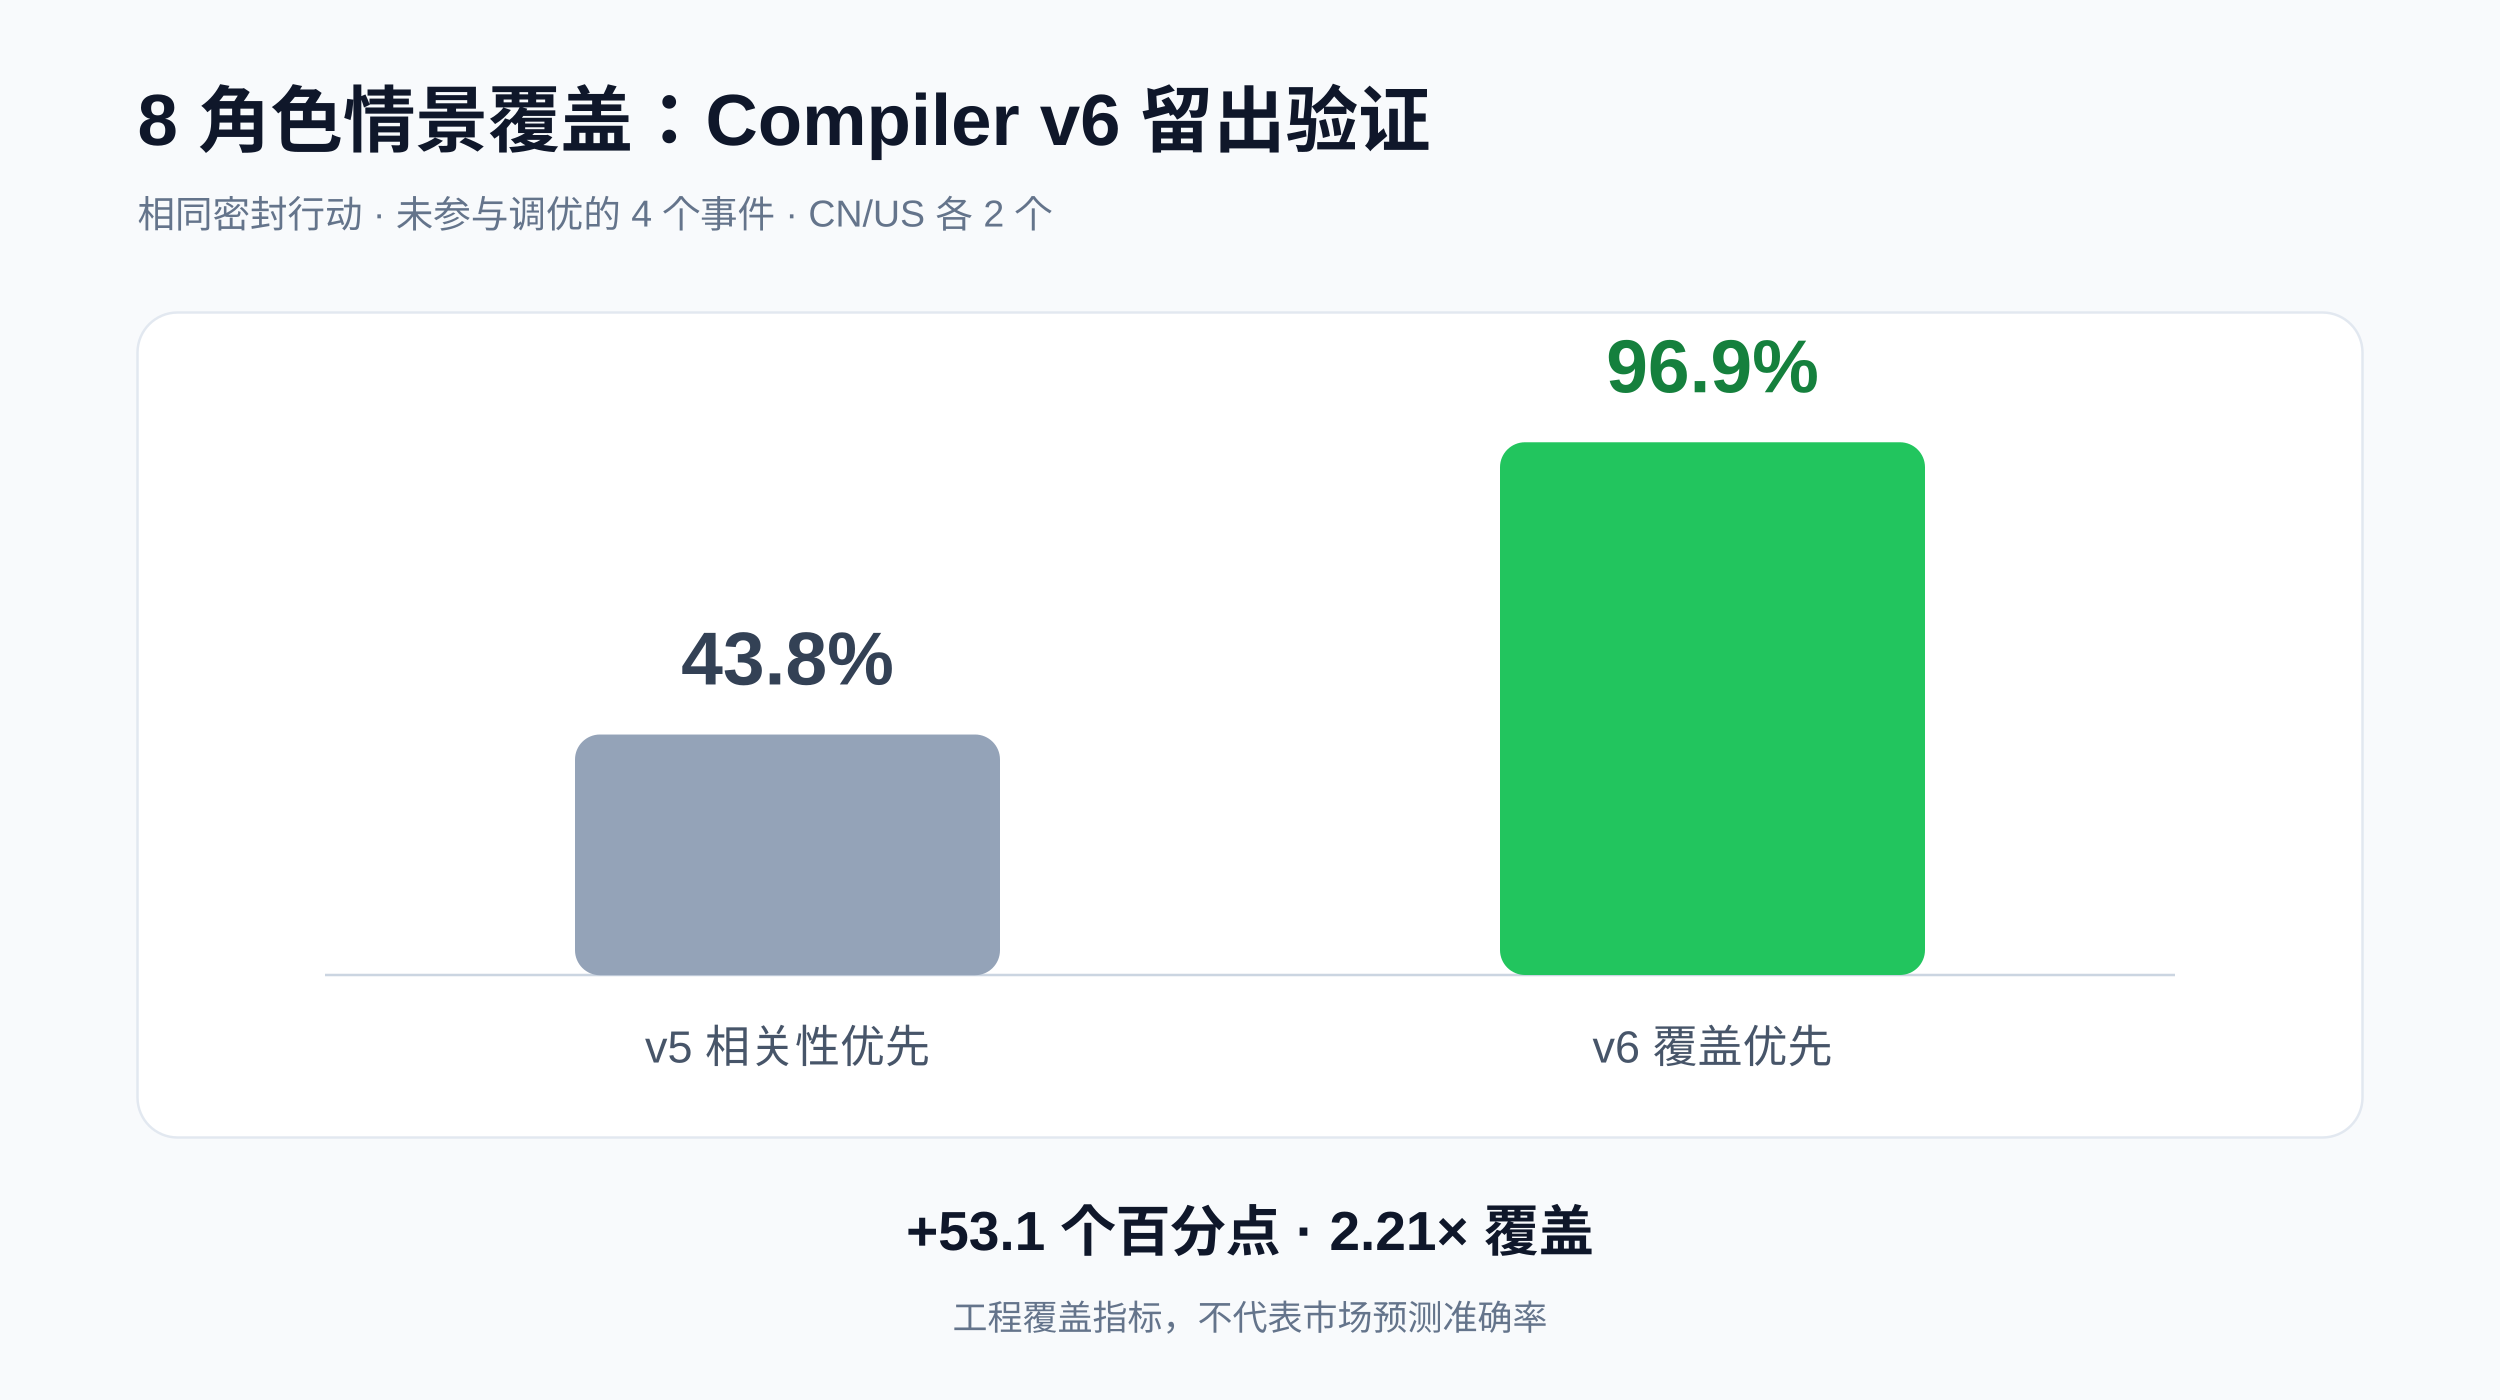
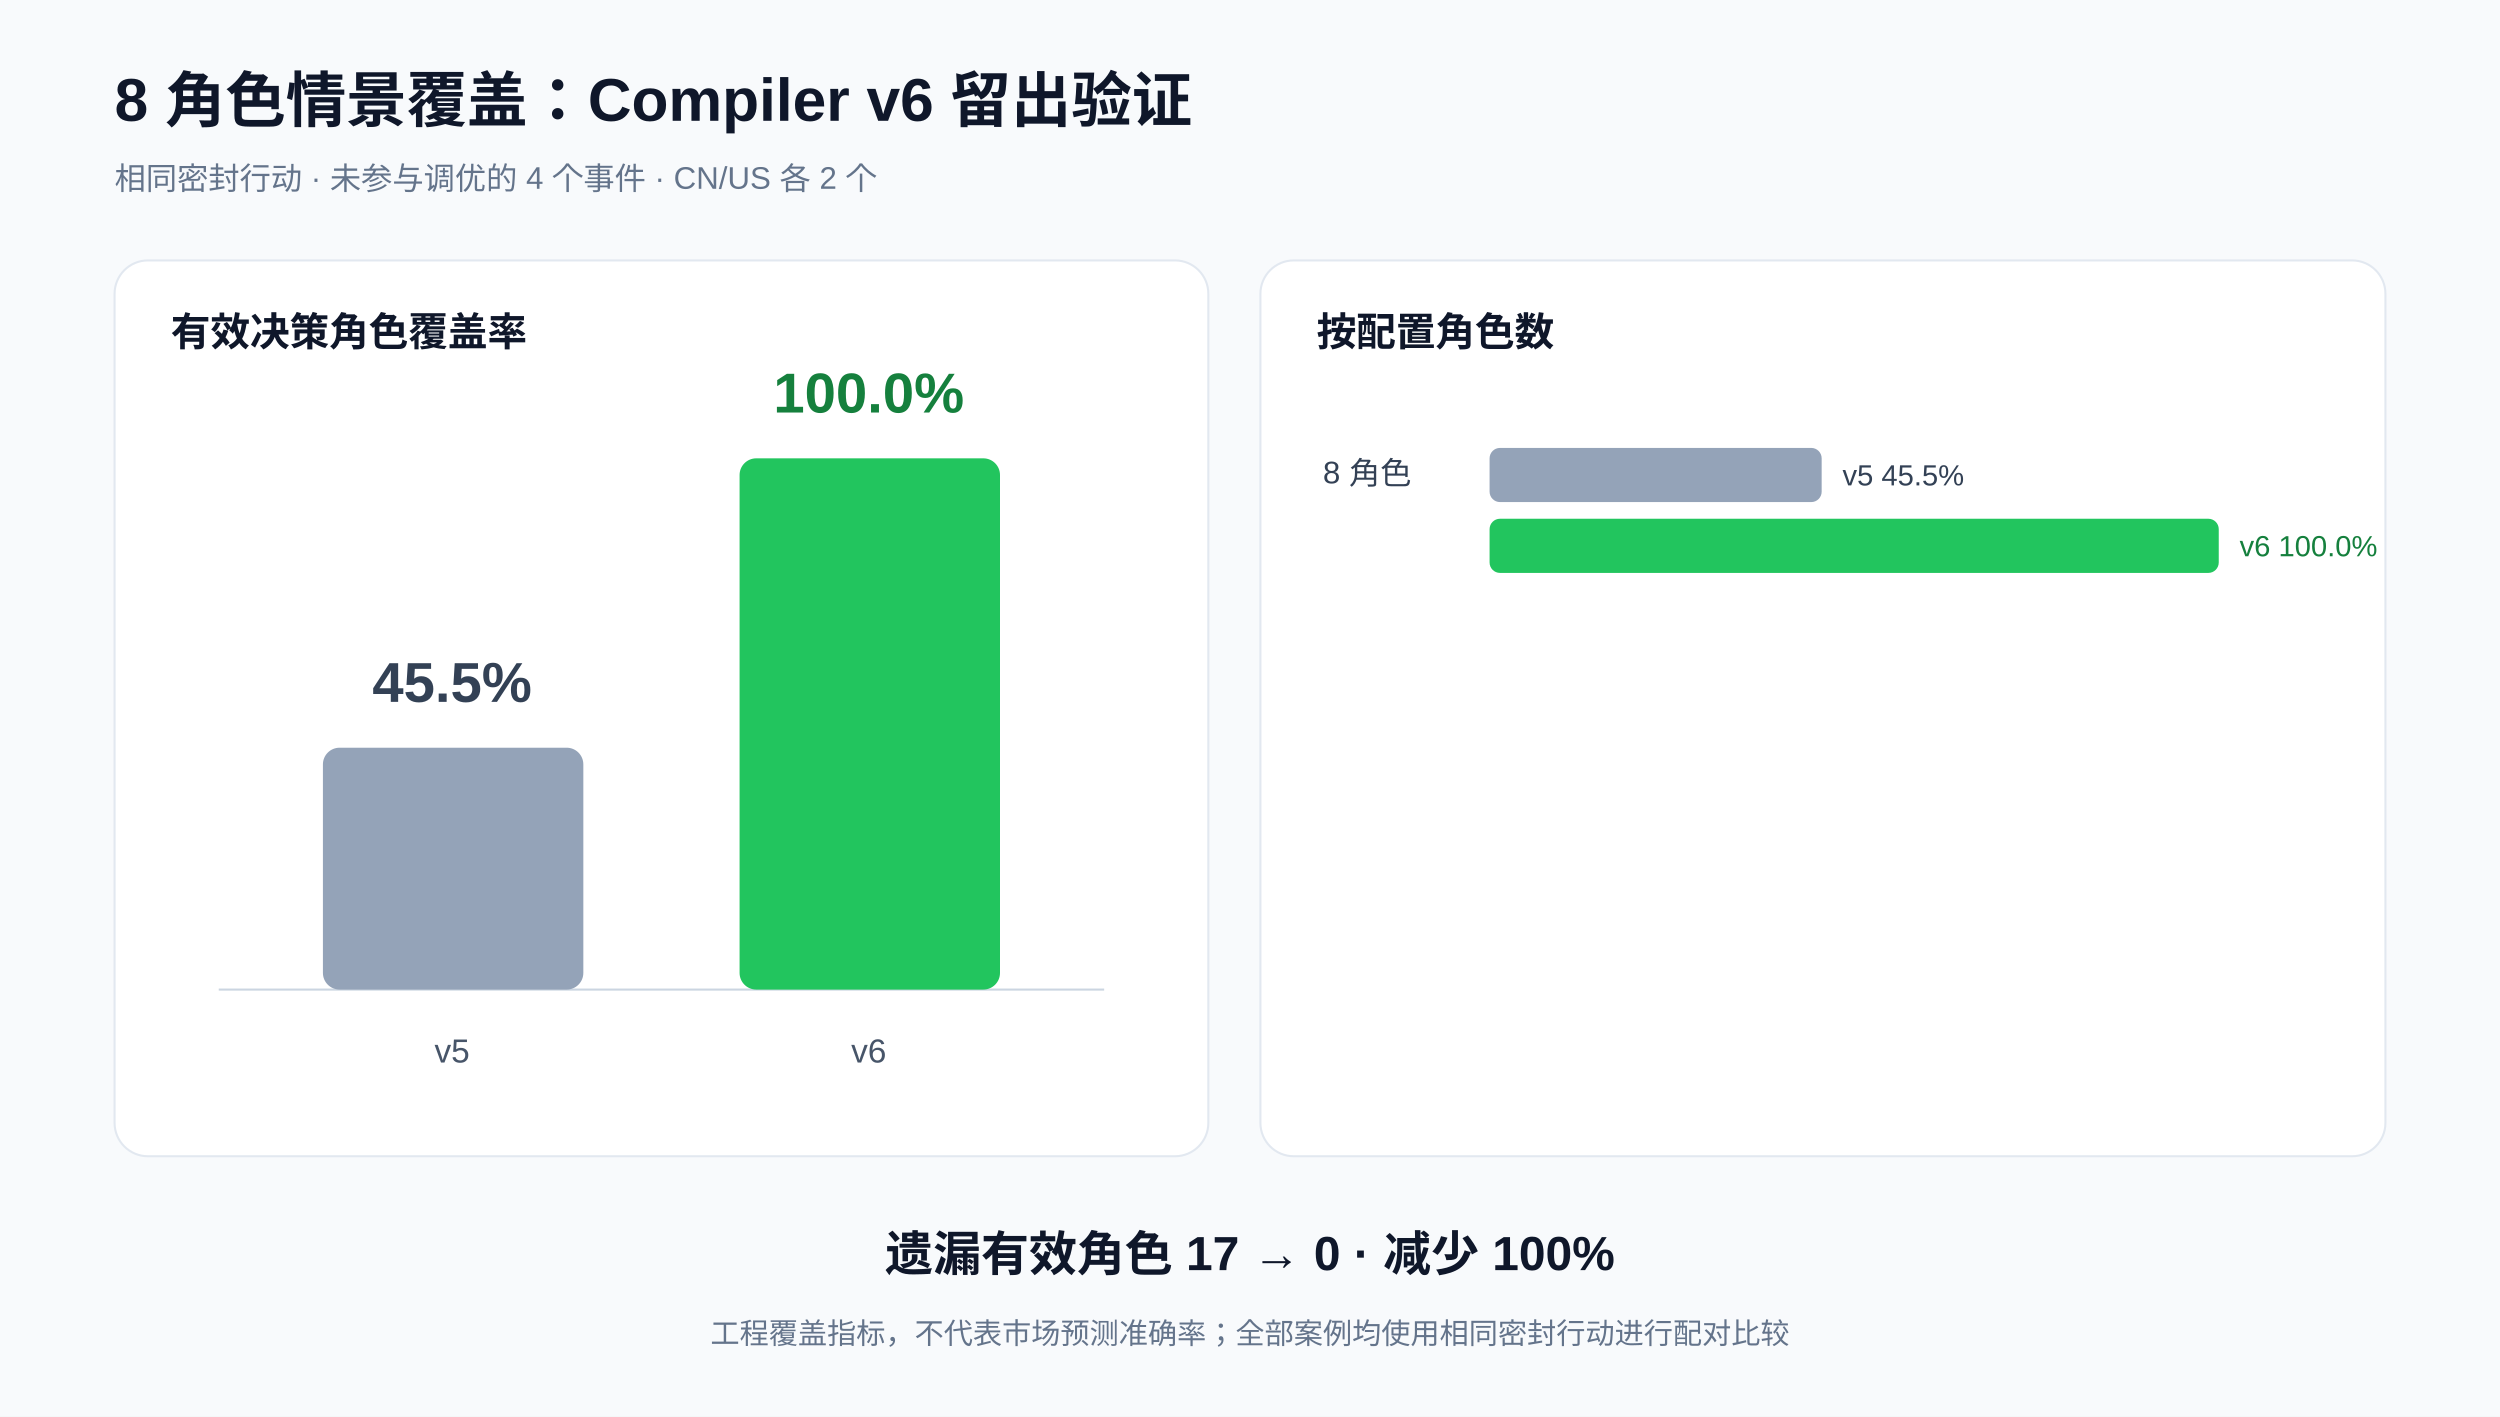
- <svg xmlns="http://www.w3.org/2000/svg" width="1000" height="560" viewBox="0 0 1000 560">
-   <rect width="1000" height="560" fill="#f8fafc" />
+ <svg xmlns="http://www.w3.org/2000/svg" width="1200" height="680" viewBox="0 0 1200 680">
+   <rect width="1200" height="680" fill="#f8fafc" />
  <text x="55" y="58" font-family="Arial,sans-serif" font-size="29" font-weight="700" fill="#0f172a">8 角色情景覆盖：Compiler v6 留出验证</text>
  <text x="55" y="91" font-family="Arial,sans-serif" font-size="15" fill="#64748b">相同密封行动 · 未参与调优的 4 个事件 · CN/US 各 2 个</text>
-   <rect x="55" y="125" width="890" height="330" rx="16" fill="#ffffff" stroke="#e2e8f0" />
-   <line x1="130" y1="390" x2="870" y2="390" stroke="#cbd5e1" />
-   <rect x="230" y="293.8" width="170" height="96.3" rx="10" fill="#94a3b8" />
-   <rect x="600" y="176.9" width="170" height="213.1" rx="10" fill="#22c55e" />
-   <text x="315" y="273.8" text-anchor="middle" font-family="Arial,sans-serif" font-size="30" font-weight="700" fill="#334155">43.8%</text>
-   <text x="685" y="156.9" text-anchor="middle" font-family="Arial,sans-serif" font-size="30" font-weight="700" fill="#15803d">96.9%</text>
-   <text x="315" y="425" text-anchor="middle" font-family="Arial,sans-serif" font-size="18" fill="#475569">v5 相关性优先</text>
-   <text x="685" y="425" text-anchor="middle" font-family="Arial,sans-serif" font-size="18" fill="#475569">v6 覆盖优先</text>
-   <text x="500" y="500" text-anchor="middle" font-family="Arial,sans-serif" font-size="22" font-weight="700" fill="#0f172a">+53.1 个百分点 · 2.21× 覆盖</text>
-   <text x="500" y="532" text-anchor="middle" font-family="Arial,sans-serif" font-size="14" fill="#64748b">工程覆盖指标，不代表市场预测准确率</text>
+   <rect x="55" y="125" width="525" height="430" rx="16" fill="#ffffff" stroke="#e2e8f0" />
+   <text x="82" y="166" font-family="Arial,sans-serif" font-size="19" font-weight="700" fill="#0f172a">有效决策角色覆盖率</text>
+   <line x1="105" y1="475" x2="530" y2="475" stroke="#cbd5e1" />
+   <rect x="155" y="358.9" width="125" height="116.1" rx="8" fill="#94a3b8" />
+   <rect x="355" y="220.0" width="125" height="255.0" rx="8" fill="#22c55e" />
+   <text x="217" y="336.9" text-anchor="middle" font-family="Arial,sans-serif" font-size="27" font-weight="700" fill="#334155">45.5%</text>
+   <text x="417" y="198.0" text-anchor="middle" font-family="Arial,sans-serif" font-size="27" font-weight="700" fill="#15803d">100.0%</text>
+   <text x="217" y="510" text-anchor="middle" font-family="Arial,sans-serif" font-size="16" fill="#475569">v5</text>
+   <text x="417" y="510" text-anchor="middle" font-family="Arial,sans-serif" font-size="16" fill="#475569">v6</text>
+   <rect x="605" y="125" width="540" height="430" rx="16" fill="#ffffff" stroke="#e2e8f0" />
+   <text x="632" y="166" font-family="Arial,sans-serif" font-size="19" font-weight="700" fill="#0f172a">按配置角色数</text>
+   <text x="635" y="232" font-family="Arial,sans-serif" font-size="15" fill="#334155">8 角色</text>
+   <rect x="715" y="215" width="159.4" height="26" rx="5" fill="#94a3b8" />
+   <rect x="715" y="249" width="350.0" height="26" rx="5" fill="#22c55e" />
+   <text x="884.4" y="233" font-family="Arial,sans-serif" font-size="14" fill="#334155">v5 45.5%</text>
+   <text x="1075.0" y="267" font-family="Arial,sans-serif" font-size="14" fill="#15803d">v6 100.0%</text>
+   <text x="600" y="610" text-anchor="middle" font-family="Arial,sans-serif" font-size="23" font-weight="700" fill="#0f172a">遗漏有效角色 17 → 0 · 减少 100%</text>
+   <text x="600" y="645" text-anchor="middle" font-family="Arial,sans-serif" font-size="14" fill="#64748b">工程覆盖指标，不代表市场预测准确率；全部案例均使用相同密封行动进行配对比较</text>
</svg>
